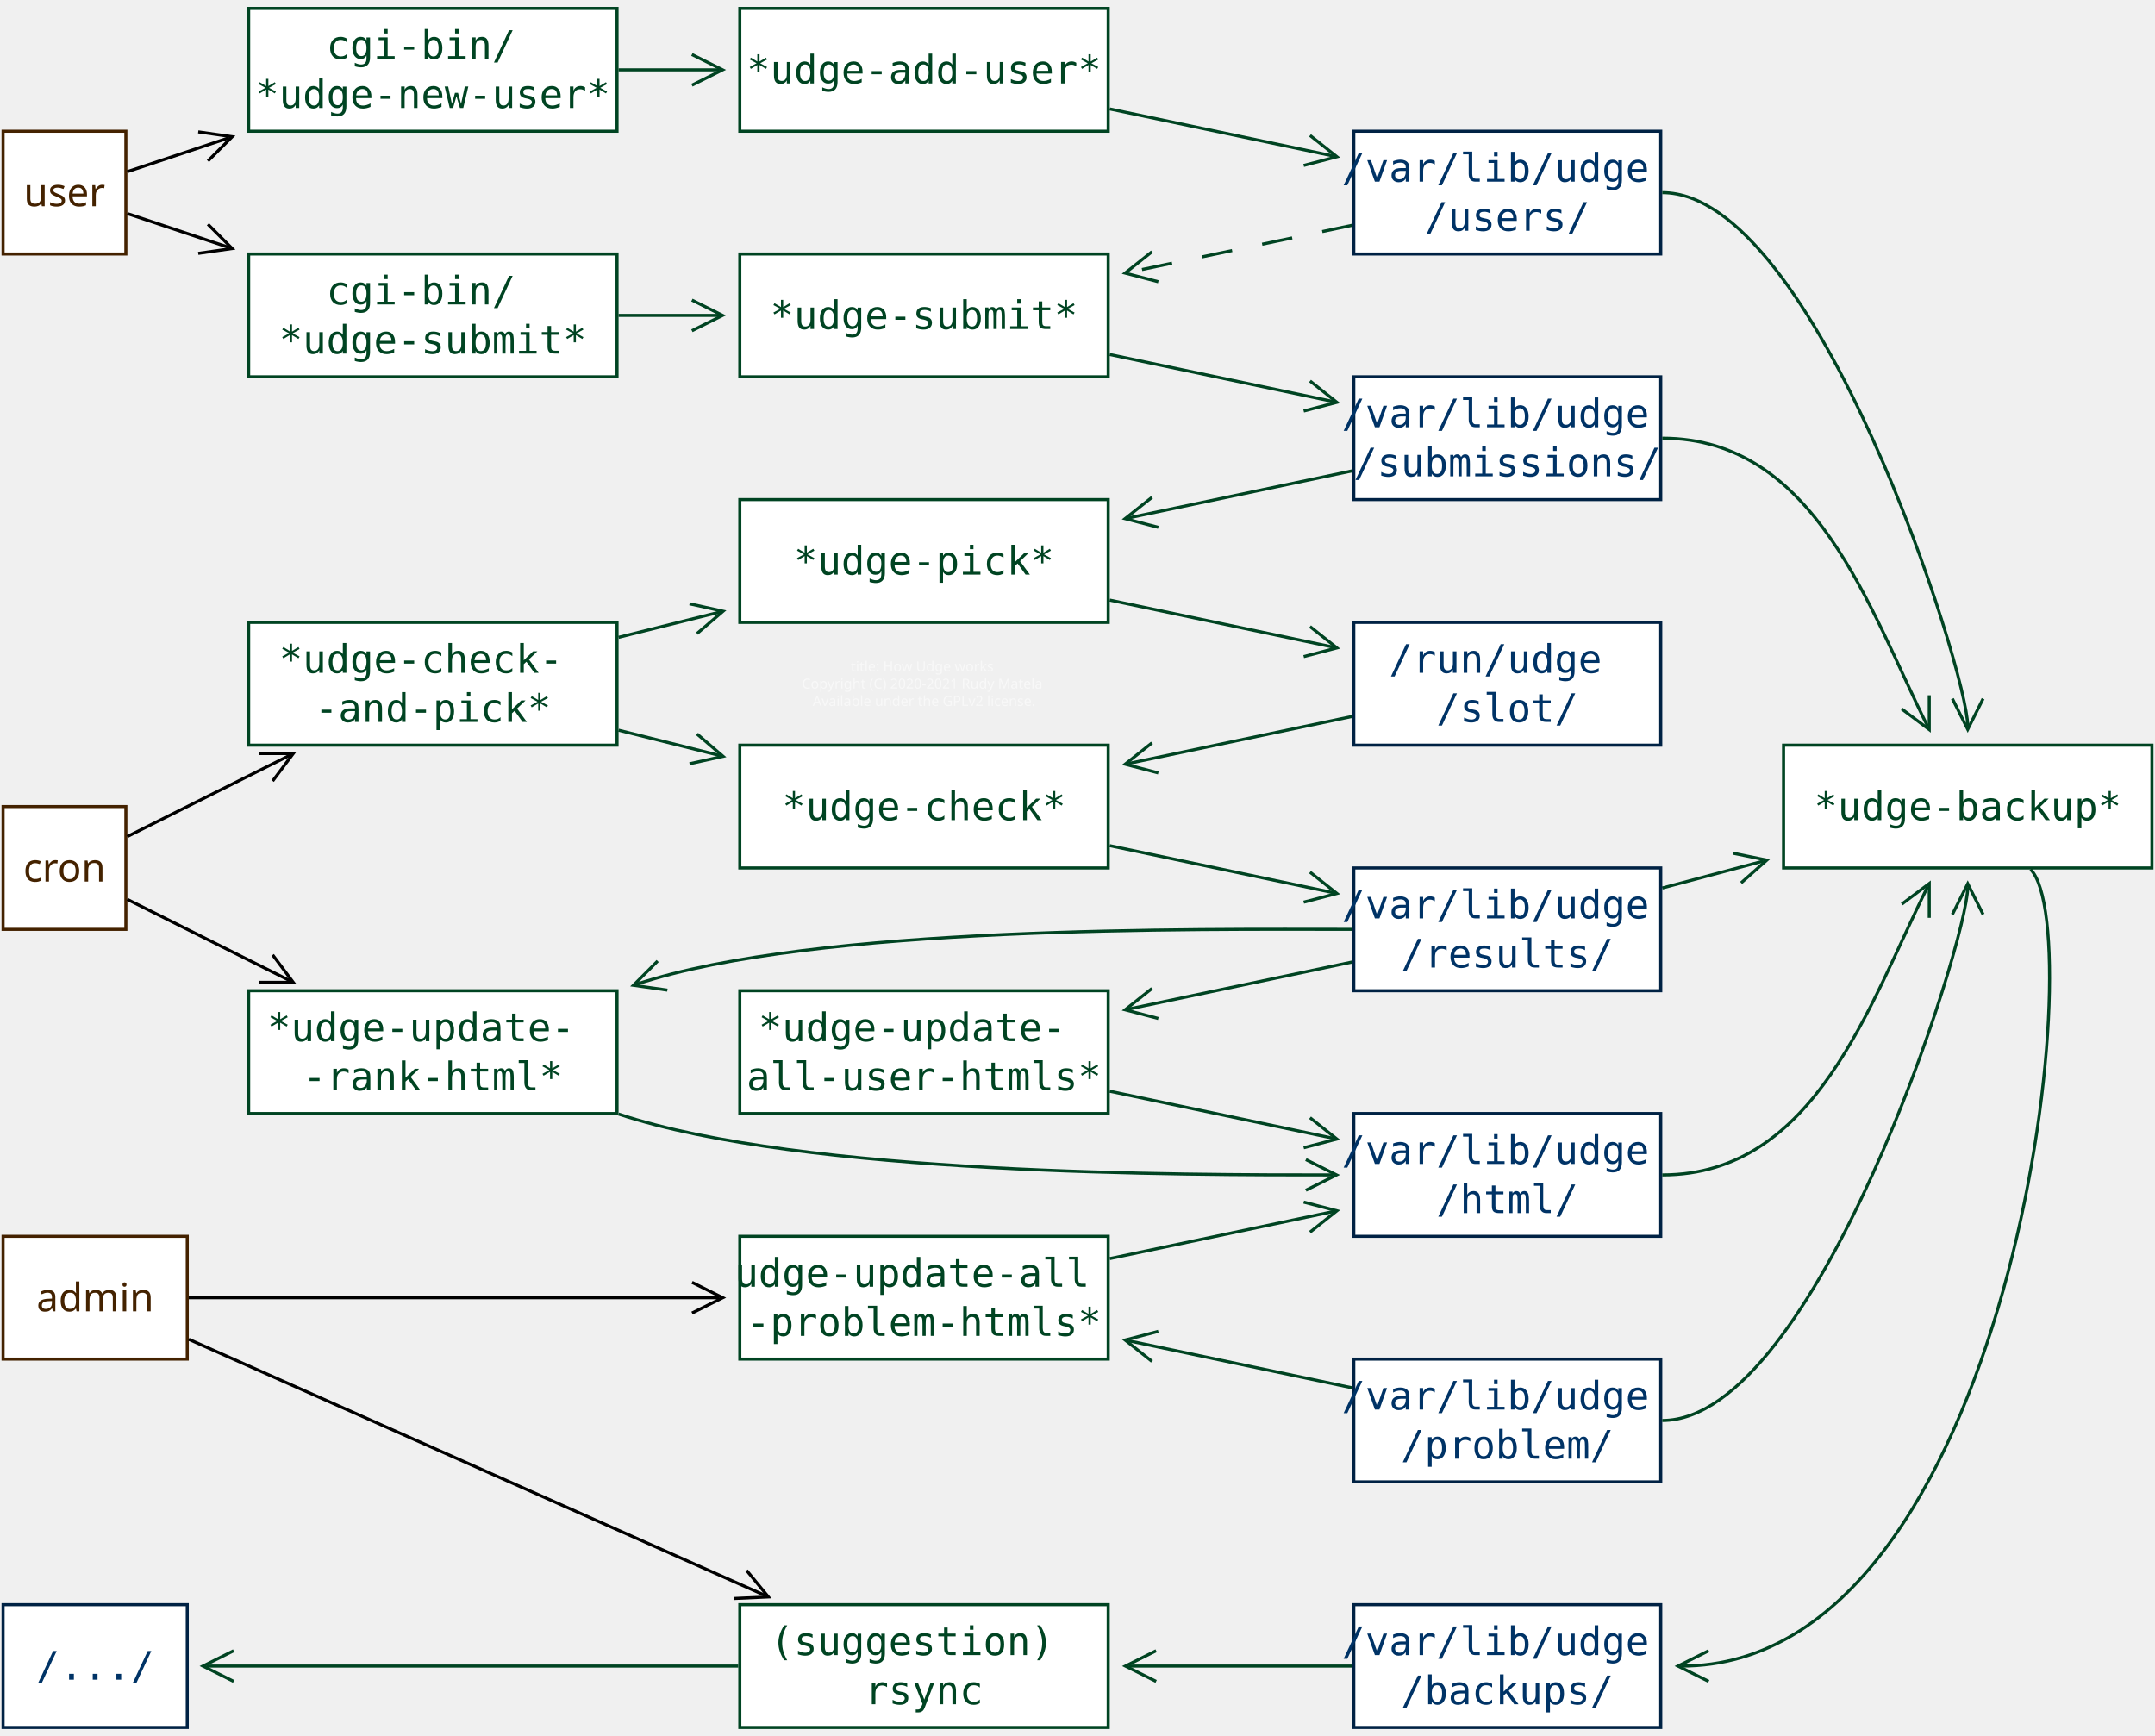
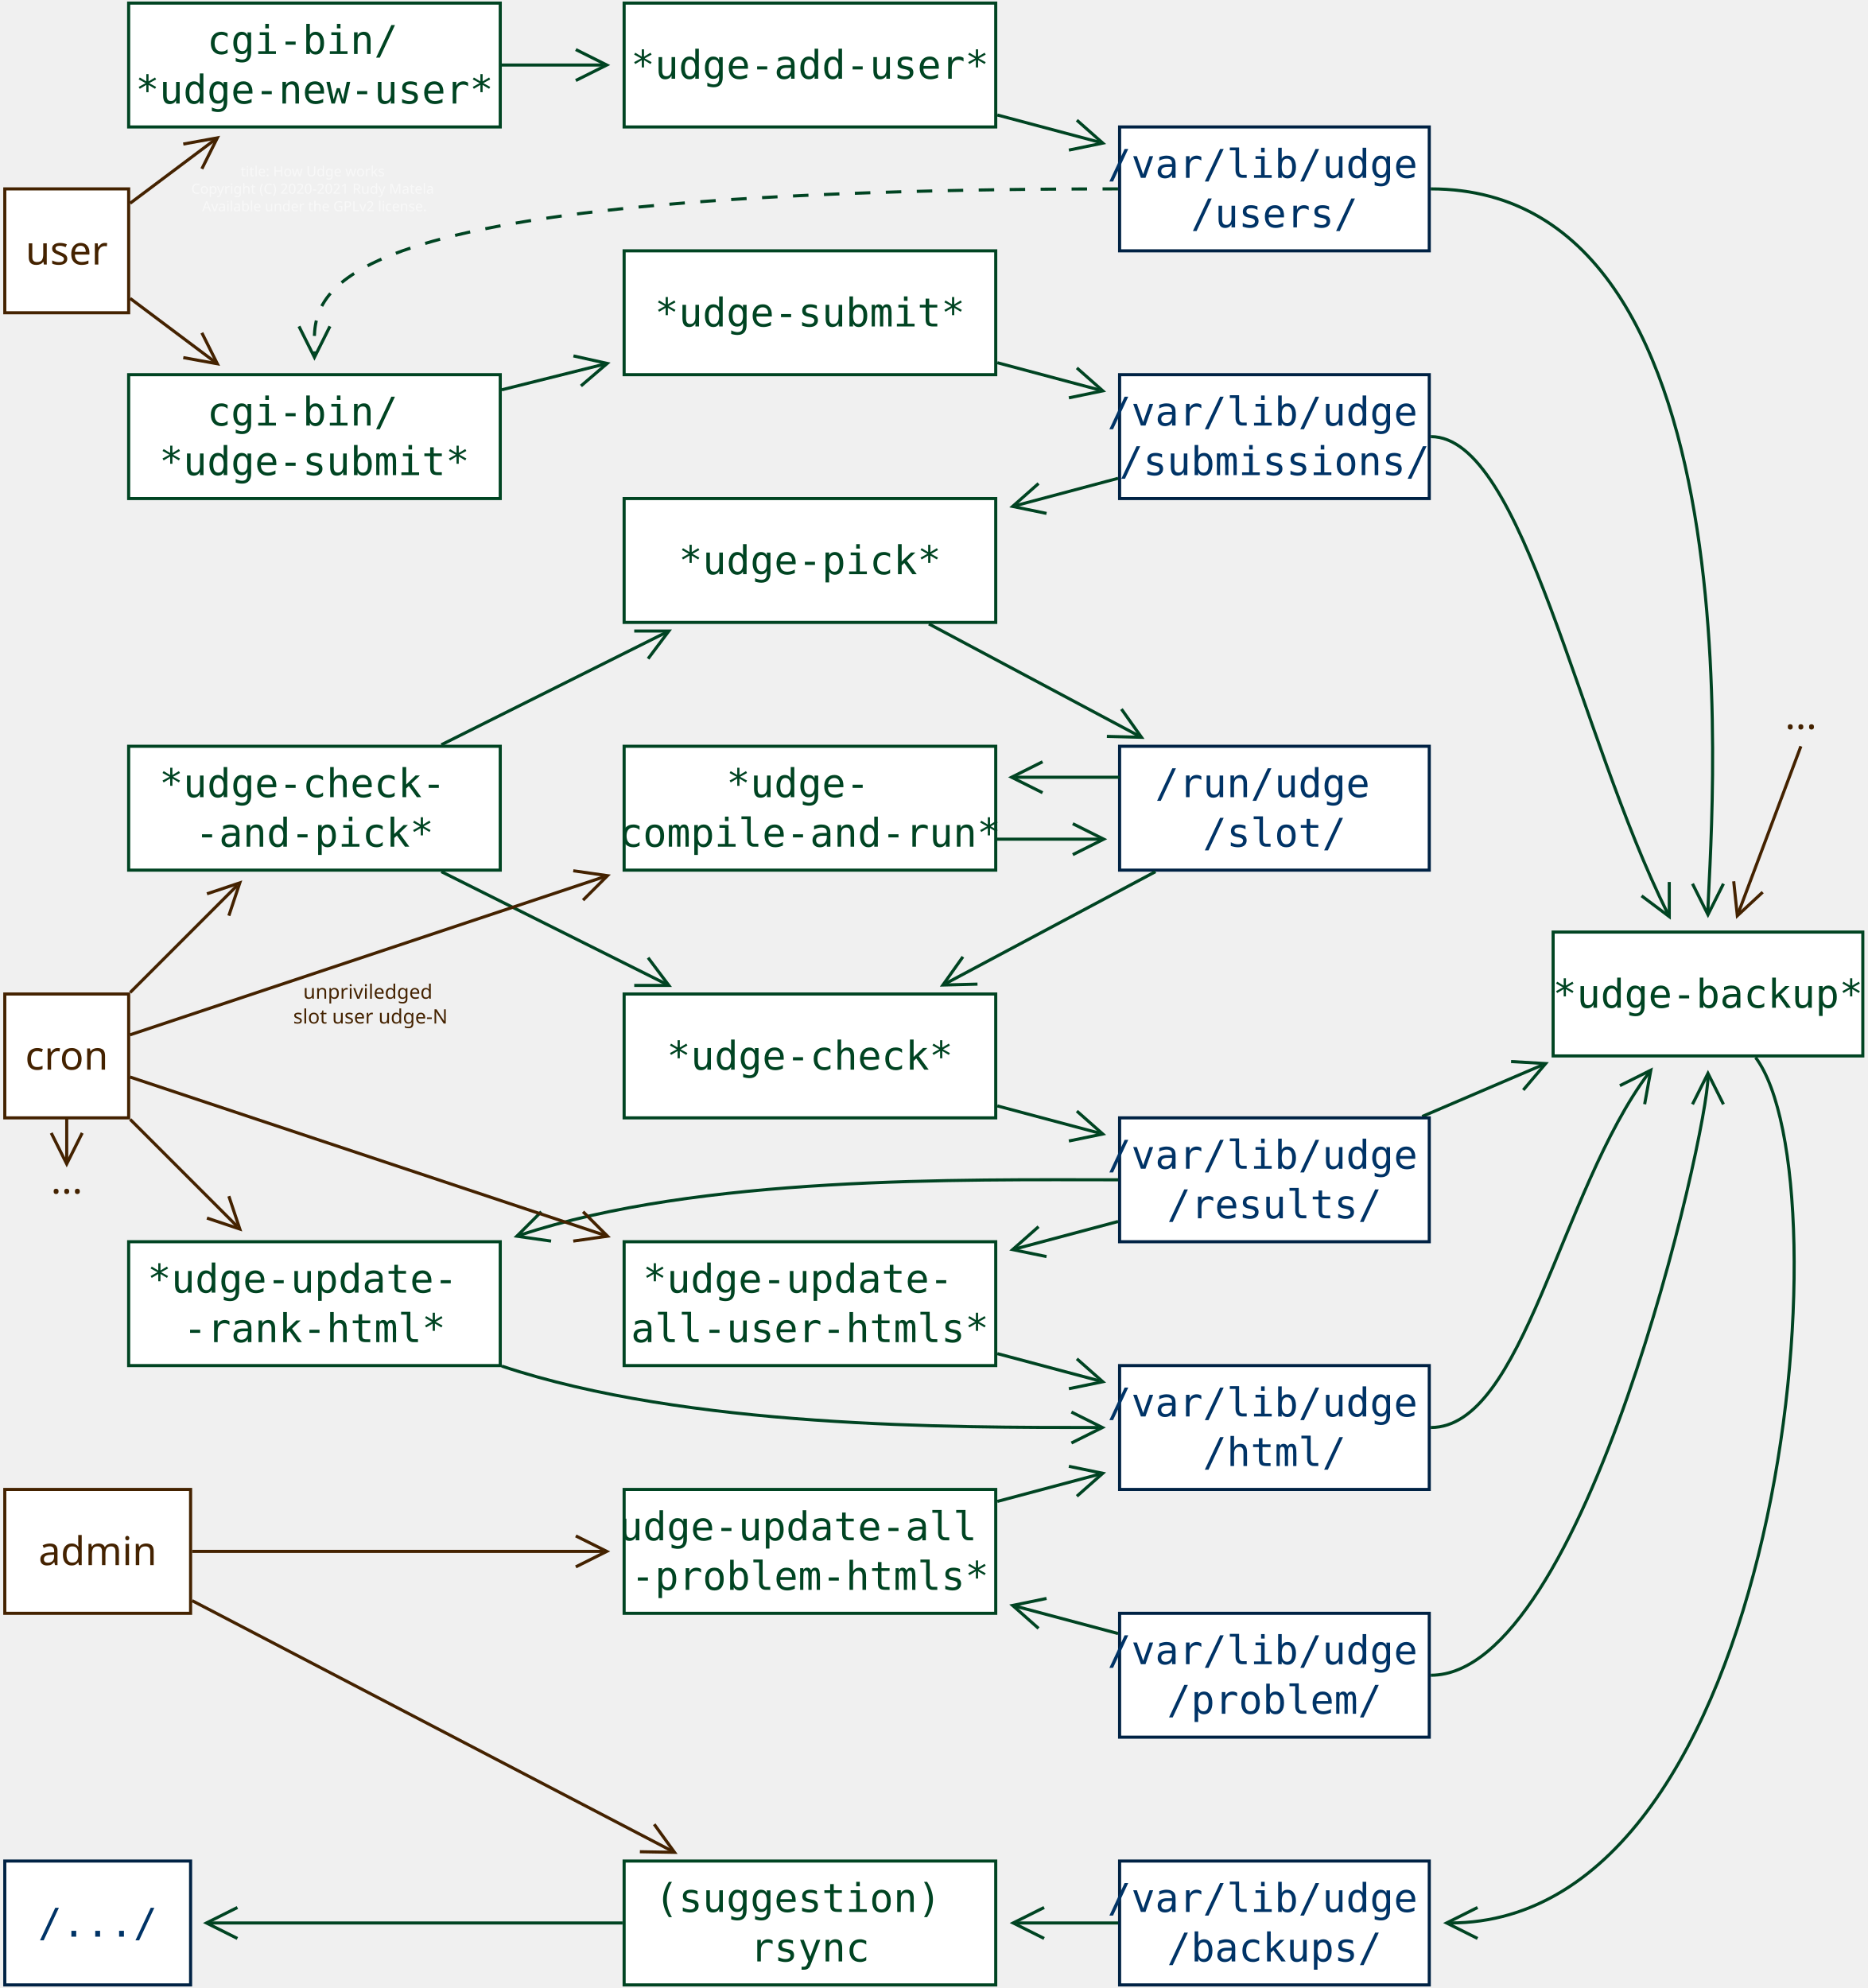
- <svg xmlns="http://www.w3.org/2000/svg" width="180mm" height="145mm" viewBox="-1 -1 702 562">
-   <g>
-     <line style="fill: none; fill-opacity:0; stroke-width: 1; stroke: #004422" x1="540.482" y1="286.538" x2="573.467" y2="277.742" />
-     <polyline style="fill: none; fill-opacity:0; stroke-width: 1; stroke: #004422" points="566.174,284.862 574.548,277.454 563.597,275.199 " />
-   </g>
-   <g>
-     <rect style="fill: #ffffff" x="440" y="40" width="100" height="40" />
-     <rect style="fill: none; fill-opacity:0; stroke-width: 1; stroke: #002244" x="440" y="40" width="100" height="40" />
-   </g>
-   <g>
-     <rect style="fill: #ffffff" x="240" y="0" width="120" height="40" />
-     <rect style="fill: none; fill-opacity:0; stroke-width: 1; stroke: #004422" x="240" y="0" width="120" height="40" />
-   </g>
-   <text font-size="12.8" style="fill: #004422;text-anchor:middle;font-family:monospace;font-style:normal;font-weight:normal" x="300" y="24.431">
-     <tspan x="300" y="24.431">*udge-add-user*</tspan>
-   </text>
-   <text font-size="12.8" style="fill: #003366;text-anchor:middle;font-family:monospace;font-style:normal;font-weight:normal" x="490" y="56.431">
-     <tspan x="490" y="56.431">/var/lib/udge</tspan>
-     <tspan x="490" y="72.431">/users/</tspan>
-   </text>
-   <g>
-     <rect style="fill: #ffffff" x="80" y="0" width="120" height="40" />
-     <rect style="fill: none; fill-opacity:0; stroke-width: 1; stroke: #004422" x="80" y="0" width="120" height="40" />
-   </g>
-   <text font-size="12.8" style="fill: #004422;text-anchor:middle;font-family:monospace;font-style:normal;font-weight:normal" x="140" y="16.431">
-     <tspan x="140" y="16.431">cgi-bin/</tspan>
-     <tspan x="140" y="32.431">*udge-new-user*</tspan>
-   </text>
-   <g>
-     <line style="fill: none; fill-opacity:0; stroke-width: 1; stroke: #004422" x1="200.488" y1="20" x2="233.276" y2="20" />
-     <polyline style="fill: none; fill-opacity:0; stroke-width: 1; stroke: #004422" points="224.394,25 234.394,20 224.394,15 " />
-   </g>
-   <g>
-     <line style="fill: none; fill-opacity:0; stroke-width: 1; stroke: #004422" x1="360.5" y1="32.737" x2="433.406" y2="48.085" />
-     <polyline style="fill: none; fill-opacity:0; stroke-width: 1; stroke: #004422" points="423.684,51.148 434.5,48.316 425.744,41.363 " />
-   </g>
-   <g>
-     <rect style="fill: #ffffff" x="440" y="120" width="100" height="40" />
-     <rect style="fill: none; fill-opacity:0; stroke-width: 1; stroke: #002244" x="440" y="120" width="100" height="40" />
-   </g>
-   <text font-size="12.8" style="fill: #003366;text-anchor:middle;font-family:monospace;font-style:normal;font-weight:normal" x="490" y="136.431">
-     <tspan x="490" y="136.431">/var/lib/udge</tspan>
-     <tspan x="490" y="152.431">/submissions/</tspan>
-   </text>
-   <g>
-     <rect style="fill: #ffffff" x="240" y="80" width="120" height="40" />
-     <rect style="fill: none; fill-opacity:0; stroke-width: 1; stroke: #004422" x="240" y="80" width="120" height="40" />
-   </g>
-   <text font-size="12.8" style="fill: #004422;text-anchor:middle;font-family:monospace;font-style:normal;font-weight:normal" x="300" y="104.431">
-     <tspan x="300" y="104.431">*udge-submit*</tspan>
-   </text>
-   <g>
-     <line style="fill: none; fill-opacity:0; stroke-width: 1; stroke-dasharray: 10; stroke: #004422" x1="439.508" y1="70.63" x2="366.602" y2="85.978" />
-     <polyline style="fill: none; fill-opacity:0; stroke-width: 1; stroke: #004422" points="374.264,79.256 365.508,86.209 376.324,89.041 " />
-   </g>
-   <g>
-     <line style="fill: none; fill-opacity:0; stroke-width: 1; stroke: #004422" x1="360.5" y1="112.737" x2="433.406" y2="128.085" />
-     <polyline style="fill: none; fill-opacity:0; stroke-width: 1; stroke: #004422" points="423.684,131.148 434.5,128.316 425.744,121.363 " />
-   </g>
-   <g>
-     <rect style="fill: #ffffff" x="440" y="200" width="100" height="40" />
-     <rect style="fill: none; fill-opacity:0; stroke-width: 1; stroke: #002244" x="440" y="200" width="100" height="40" />
-   </g>
-   <text font-size="12.8" style="fill: #003366;text-anchor:middle;font-family:monospace;font-style:normal;font-weight:normal" x="490" y="216.431">
-     <tspan x="490" y="216.431">/run/udge</tspan>
-     <tspan x="490" y="232.431">/slot/</tspan>
-   </text>
-   <g>
-     <rect style="fill: #ffffff" x="440" y="280" width="100" height="40" />
-     <rect style="fill: none; fill-opacity:0; stroke-width: 1; stroke: #002244" x="440" y="280" width="100" height="40" />
-   </g>
-   <text font-size="12.8" style="fill: #003366;text-anchor:middle;font-family:monospace;font-style:normal;font-weight:normal" x="490" y="296.431">
-     <tspan x="490" y="296.431">/var/lib/udge</tspan>
-     <tspan x="490" y="312.431">/results/</tspan>
-   </text>
-   <g>
-     <rect style="fill: #ffffff" x="440" y="360" width="100" height="40" />
-     <rect style="fill: none; fill-opacity:0; stroke-width: 1; stroke: #002244" x="440" y="360" width="100" height="40" />
-   </g>
-   <text font-size="12.8" style="fill: #003366;text-anchor:middle;font-family:monospace;font-style:normal;font-weight:normal" x="490" y="376.431">
-     <tspan x="490" y="376.431">/var/lib/udge</tspan>
-     <tspan x="490" y="392.431">/html/</tspan>
-   </text>
-   <g>
-     <rect style="fill: #ffffff" x="80" y="80" width="120" height="40" />
-     <rect style="fill: none; fill-opacity:0; stroke-width: 1; stroke: #004422" x="80" y="80" width="120" height="40" />
-   </g>
-   <text font-size="12.8" style="fill: #004422;text-anchor:middle;font-family:monospace;font-style:normal;font-weight:normal" x="140" y="96.431">
-     <tspan x="140" y="96.431">cgi-bin/</tspan>
-     <tspan x="140" y="112.431">*udge-submit*</tspan>
-   </text>
-   <g>
-     <line style="fill: none; fill-opacity:0; stroke-width: 1; stroke: #004422" x1="200.488" y1="100" x2="233.276" y2="100" />
-     <polyline style="fill: none; fill-opacity:0; stroke-width: 1; stroke: #004422" points="224.394,105 234.394,100 224.394,95 " />
-   </g>
-   <g>
-     <rect style="fill: #ffffff" x="0" y="40" width="40" height="40" />
-     <rect style="fill: none; fill-opacity:0; stroke-width: 1; stroke: #442200" x="0" y="40" width="40" height="40" />
-   </g>
-   <text font-size="12.8" style="fill: #442200;text-anchor:middle;font-family:sans-serif;font-style:normal;font-weight:normal" x="20" y="64.431">
-     <tspan x="20" y="64.431">user</tspan>
-   </text>
-   <g>
-     <line style="fill: none; fill-opacity:0; stroke-width: 1; stroke: #000000" x1="40.449" y1="53.184" x2="73.579" y2="42.141" />
-     <polyline style="fill: none; fill-opacity:0; stroke-width: 1; stroke: #000000" points="66.734,49.693 74.639,41.787 63.571,40.206 " />
-   </g>
-   <g>
-     <line style="fill: none; fill-opacity:0; stroke-width: 1; stroke: #000000" x1="40.449" y1="66.816" x2="73.579" y2="77.859" />
-     <polyline style="fill: none; fill-opacity:0; stroke-width: 1; stroke: #000000" points="63.571,79.794 74.639,78.213 66.734,70.307 " />
-   </g>
-   <g>
-     <rect style="fill: #ffffff" x="0" y="260" width="40" height="40" />
-     <rect style="fill: none; fill-opacity:0; stroke-width: 1; stroke: #442200" x="0" y="260" width="40" height="40" />
-   </g>
-   <text font-size="12.8" style="fill: #442200;text-anchor:middle;font-family:sans-serif;font-style:normal;font-weight:normal" x="20" y="284.431">
-     <tspan x="20" y="284.431">cron</tspan>
-   </text>
-   <g>
-     <rect style="fill: #ffffff" x="240" y="160" width="120" height="40" />
-     <rect style="fill: none; fill-opacity:0; stroke-width: 1; stroke: #004422" x="240" y="160" width="120" height="40" />
-   </g>
-   <text font-size="12.8" style="fill: #004422;text-anchor:middle;font-family:monospace;font-style:normal;font-weight:normal" x="300" y="184.431">
-     <tspan x="300" y="184.431">*udge-pick*</tspan>
-   </text>
-   <g>
-     <line style="fill: none; fill-opacity:0; stroke-width: 1; stroke: #004422" x1="439.508" y1="150.63" x2="366.602" y2="165.978" />
-     <polyline style="fill: none; fill-opacity:0; stroke-width: 1; stroke: #004422" points="374.264,159.256 365.508,166.209 376.324,169.041 " />
-   </g>
-   <g>
-     <line style="fill: none; fill-opacity:0; stroke-width: 1; stroke: #004422" x1="360.5" y1="192.737" x2="433.406" y2="208.085" />
-     <polyline style="fill: none; fill-opacity:0; stroke-width: 1; stroke: #004422" points="423.684,211.148 434.5,208.316 425.744,201.363 " />
-   </g>
-   <g>
-     <rect style="fill: #ffffff" x="240" y="240" width="120" height="40" />
-     <rect style="fill: none; fill-opacity:0; stroke-width: 1; stroke: #004422" x="240" y="240" width="120" height="40" />
-   </g>
-   <text font-size="12.8" style="fill: #004422;text-anchor:middle;font-family:monospace;font-style:normal;font-weight:normal" x="300" y="264.431">
-     <tspan x="300" y="264.431">*udge-check*</tspan>
-   </text>
-   <g>
-     <line style="fill: none; fill-opacity:0; stroke-width: 1; stroke: #004422" x1="439.508" y1="230.63" x2="366.602" y2="245.978" />
-     <polyline style="fill: none; fill-opacity:0; stroke-width: 1; stroke: #004422" points="374.264,239.256 365.508,246.209 376.324,249.041 " />
-   </g>
-   <g>
-     <line style="fill: none; fill-opacity:0; stroke-width: 1; stroke: #004422" x1="360.5" y1="272.737" x2="433.406" y2="288.085" />
-     <polyline style="fill: none; fill-opacity:0; stroke-width: 1; stroke: #004422" points="423.684,291.148 434.5,288.316 425.744,281.363 " />
-   </g>
-   <g>
-     <rect style="fill: #ffffff" x="440" y="440" width="100" height="40" />
-     <rect style="fill: none; fill-opacity:0; stroke-width: 1; stroke: #002244" x="440" y="440" width="100" height="40" />
-   </g>
-   <text font-size="12.8" style="fill: #003366;text-anchor:middle;font-family:monospace;font-style:normal;font-weight:normal" x="490" y="456.431">
-     <tspan x="490" y="456.431">/var/lib/udge</tspan>
-     <tspan x="490" y="472.431">/problem/</tspan>
-   </text>
-   <g>
-     <rect style="fill: #ffffff" x="580" y="240" width="120" height="40" />
-     <rect style="fill: none; fill-opacity:0; stroke-width: 1; stroke: #004422" x="580" y="240" width="120" height="40" />
-   </g>
-   <text font-size="12.8" style="fill: #004422;text-anchor:middle;font-family:monospace;font-style:normal;font-weight:normal" x="640" y="264.431">
-     <tspan x="640" y="264.431">*udge-backup*</tspan>
-   </text>
-   <g>
-     <rect style="fill: #ffffff" x="440" y="520" width="100" height="40" />
-     <rect style="fill: none; fill-opacity:0; stroke-width: 1; stroke: #002244" x="440" y="520" width="100" height="40" />
-   </g>
-   <text font-size="12.8" style="fill: #003366;text-anchor:middle;font-family:monospace;font-style:normal;font-weight:normal" x="490" y="536.431">
-     <tspan x="490" y="536.431">/var/lib/udge</tspan>
-     <tspan x="490" y="552.431">/backups/</tspan>
-   </text>
-   <g>
-     <rect style="fill: #ffffff" x="240" y="320" width="120" height="40" />
-     <rect style="fill: none; fill-opacity:0; stroke-width: 1; stroke: #004422" x="240" y="320" width="120" height="40" />
-   </g>
-   <text font-size="12.8" style="fill: #004422;text-anchor:middle;font-family:monospace;font-style:normal;font-weight:normal" x="300" y="336.431">
-     <tspan x="300" y="336.431">*udge-update-</tspan>
-     <tspan x="300" y="352.431">all-user-htmls*</tspan>
-   </text>
-   <g>
-     <line style="fill: none; fill-opacity:0; stroke-width: 1; stroke: #004422" x1="439.501" y1="310.632" x2="366.602" y2="325.979" />
-     <polyline style="fill: none; fill-opacity:0; stroke-width: 1; stroke: #004422" points="374.264,319.257 365.508,326.21 376.324,329.042 " />
-   </g>
-   <g>
-     <line style="fill: none; fill-opacity:0; stroke-width: 1; stroke: #004422" x1="360.5" y1="352.737" x2="433.406" y2="368.085" />
-     <polyline style="fill: none; fill-opacity:0; stroke-width: 1; stroke: #004422" points="423.684,371.148 434.5,368.316 425.744,361.363 " />
-   </g>
-   <g>
-     <rect style="fill: #ffffff" x="240" y="400" width="120" height="40" />
-     <rect style="fill: none; fill-opacity:0; stroke-width: 1; stroke: #004422" x="240" y="400" width="120" height="40" />
-   </g>
-   <text font-size="12.8" style="fill: #004422;text-anchor:middle;font-family:monospace;font-style:normal;font-weight:normal" x="300" y="416.431">
-     <tspan x="300" y="416.431">udge-update-all</tspan>
-     <tspan x="300" y="432.431">-problem-htmls*</tspan>
-   </text>
-   <g>
-     <line style="fill: none; fill-opacity:0; stroke-width: 1; stroke: #004422" x1="439.508" y1="449.37" x2="366.602" y2="434.022" />
-     <polyline style="fill: none; fill-opacity:0; stroke-width: 1; stroke: #004422" points="376.324,430.959 365.508,433.791 374.264,440.744 " />
-   </g>
-   <g>
-     <line style="fill: none; fill-opacity:0; stroke-width: 1; stroke: #004422" x1="360.5" y1="407.263" x2="433.406" y2="391.915" />
-     <polyline style="fill: none; fill-opacity:0; stroke-width: 1; stroke: #004422" points="425.744,398.637 434.5,391.684 423.684,388.852 " />
-   </g>
-   <g>
-     <rect style="fill: #ffffff" x="0" y="400" width="60" height="40" />
-     <rect style="fill: none; fill-opacity:0; stroke-width: 1; stroke: #442200" x="0" y="400" width="60" height="40" />
-   </g>
-   <text font-size="12.8" style="fill: #442200;text-anchor:middle;font-family:sans-serif;font-style:normal;font-weight:normal" x="30" y="424.431">
-     <tspan x="30" y="424.431">admin</tspan>
-   </text>
-   <g>
-     <line style="fill: none; fill-opacity:0; stroke-width: 1; stroke: #000000" x1="60.495" y1="420" x2="233.317" y2="420" />
-     <polyline style="fill: none; fill-opacity:0; stroke-width: 1; stroke: #000000" points="224.435,425 234.435,420 224.435,415 " />
-   </g>
-   <g>
-     <rect style="fill: #ffffff" x="80" y="200" width="120" height="40" />
-     <rect style="fill: none; fill-opacity:0; stroke-width: 1; stroke: #004422" x="80" y="200" width="120" height="40" />
-   </g>
-   <text font-size="12.8" style="fill: #004422;text-anchor:middle;font-family:monospace;font-style:normal;font-weight:normal" x="140" y="216.431">
-     <tspan x="140" y="216.431">*udge-check-</tspan>
-     <tspan x="140" y="232.431">-and-pick*</tspan>
-   </text>
-   <g>
-     <line style="fill: none; fill-opacity:0; stroke-width: 1; stroke: #004422" x1="200.488" y1="204.878" x2="233.462" y2="196.635" />
-     <polyline style="fill: none; fill-opacity:0; stroke-width: 1; stroke: #004422" points="226.058,203.639 234.546,196.363 223.632,193.938 " />
-   </g>
-   <g>
-     <line style="fill: none; fill-opacity:0; stroke-width: 1; stroke: #004422" x1="200.488" y1="235.122" x2="233.462" y2="243.365" />
-     <polyline style="fill: none; fill-opacity:0; stroke-width: 1; stroke: #004422" points="223.632,246.062 234.546,243.637 226.058,236.361 " />
-   </g>
-   <g>
-     <line style="fill: none; fill-opacity:0; stroke-width: 1; stroke: #000000" x1="40.449" y1="269.775" x2="93.524" y2="243.238" />
-     <polyline style="fill: none; fill-opacity:0; stroke-width: 1; stroke: #000000" points="87.816,251.682 94.524,242.738 83.344,242.738 " />
-   </g>
-   <g>
-     <rect style="fill: #ffffff" x="80" y="320" width="120" height="40" />
-     <rect style="fill: none; fill-opacity:0; stroke-width: 1; stroke: #004422" x="80" y="320" width="120" height="40" />
-   </g>
-   <text font-size="12.8" style="fill: #004422;text-anchor:middle;font-family:monospace;font-style:normal;font-weight:normal" x="140" y="336.431">
-     <tspan x="140" y="336.431">*udge-update-</tspan>
-     <tspan x="140" y="352.431">-rank-html*</tspan>
-   </text>
-   <g>
-     <path style="fill: none; fill-opacity:0; stroke-width: 1; stroke: #004422" d="M 439.504 300 C 389.504,300 264.275,298.575 206.396,317.868" />
-     <polyline style="fill: none; fill-opacity:0; stroke-width: 1; stroke: #004422" points="213.241,310.316 205.335,318.222 216.403,319.803 " />
-   </g>
-   <g>
-     <path style="fill: none; fill-opacity:0; stroke-width: 1; stroke: #004422" d="M 200.48 360.16 C 260.48,380.16 385.504,380 433.268,380" />
-     <polyline style="fill: none; fill-opacity:0; stroke-width: 1; stroke: #004422" points="424.386,385 434.386,380 424.386,375 " />
-   </g>
-   <g>
-     <path style="fill: none; fill-opacity:0; stroke-width: 1; stroke: #004422" d="M 540.491 460 C 590.491,460 640,304.02 640,286.256" />
-     <polyline style="fill: none; fill-opacity:0; stroke-width: 1; stroke: #004422" points="645,295.138 640,285.138 635,295.138 " />
-   </g>
-   <g>
-     <path style="fill: none; fill-opacity:0; stroke-width: 1; stroke: #004422" d="M 540.486 380 C 590.486,380 607.966,324.069 626.966,286.069" />
-     <polyline style="fill: none; fill-opacity:0; stroke-width: 1; stroke: #004422" points="627.466,296.249 627.466,285.069 618.521,291.777 " />
-   </g>
-   <g>
-     <path style="fill: none; fill-opacity:0; stroke-width: 1; stroke: #004422" d="M 540.486 140 C 590.486,140 607.966,195.931 626.966,233.931" />
-     <polyline style="fill: none; fill-opacity:0; stroke-width: 1; stroke: #004422" points="618.521,228.223 627.466,234.931 627.466,223.751 " />
-   </g>
-   <g>
-     <path style="fill: none; fill-opacity:0; stroke-width: 1; stroke: #004422" d="M 540.491 60 C 590.491,60 640,215.98 640,233.744" />
-     <polyline style="fill: none; fill-opacity:0; stroke-width: 1; stroke: #004422" points="635,224.862 640,234.862 645,224.862 " />
-   </g>
-   <text font-size="4.516" style="fill: #f8f8f8;text-anchor:middle;font-family:sans-serif;font-style:normal;font-weight:normal" x="300" y="215.919">
-     <tspan x="300" y="215.919">title: How Udge works</tspan>
-     <tspan x="300" y="221.563">Copyright (C) 2020-2021 Rudy Matela</tspan>
-     <tspan x="300" y="227.208">Available under the GPLv2 license.</tspan>
-   </text>
-   <g>
-     <path style="fill: none; fill-opacity:0; stroke-width: 1; stroke: #004422" d="M 660.454 280.454 C 680.454,300.454 654.495,540 546.731,540" />
-     <polyline style="fill: none; fill-opacity:0; stroke-width: 1; stroke: #004422" points="555.613,535 545.613,540 555.613,545 " />
-   </g>
-   <g>
-     <rect style="fill: #ffffff" x="240" y="520" width="120" height="40" />
-     <rect style="fill: none; fill-opacity:0; stroke-width: 1; stroke: #004422" x="240" y="520" width="120" height="40" />
-   </g>
-   <text font-size="12.8" style="fill: #004422;text-anchor:middle;font-family:monospace;font-style:normal;font-weight:normal" x="300" y="536.431">
-     <tspan x="300" y="536.431">(suggestion)</tspan>
-     <tspan x="300" y="552.431">rsync</tspan>
-   </text>
-   <g>
-     <line style="fill: none; fill-opacity:0; stroke-width: 1; stroke: #000000" x1="60.495" y1="433.553" x2="248.291" y2="517.018" />
-     <polyline style="fill: none; fill-opacity:0; stroke-width: 1; stroke: #000000" points="238.144,517.98 249.312,517.472 242.205,508.842 " />
-   </g>
-   <g>
-     <line style="fill: none; fill-opacity:0; stroke-width: 1; stroke: #004422" x1="439.508" y1="540" x2="366.736" y2="540" />
-     <polyline style="fill: none; fill-opacity:0; stroke-width: 1; stroke: #004422" points="375.618,535 365.618,540 375.618,545 " />
-   </g>
-   <g>
-     <line style="fill: none; fill-opacity:0; stroke-width: 1; stroke: #004422" x1="239.495" y1="540" x2="66.236" y2="540" />
-     <polyline style="fill: none; fill-opacity:0; stroke-width: 1; stroke: #004422" points="75.118,535 65.118,540 75.118,545 " />
-   </g>
-   <g>
-     <rect style="fill: #ffffff" x="0" y="520" width="60" height="40" />
-     <rect style="fill: none; fill-opacity:0; stroke-width: 1; stroke: #002244" x="0" y="520" width="60" height="40" />
-   </g>
-   <text font-size="12.8" style="fill: #003366;text-anchor:middle;font-family:monospace;font-style:normal;font-weight:normal" x="30" y="544.431">
-     <tspan x="30" y="544.431">/.../</tspan>
-   </text>
-   <g>
-     <line style="fill: none; fill-opacity:0; stroke-width: 1; stroke: #000000" x1="40.449" y1="290.225" x2="93.524" y2="316.762" />
-     <polyline style="fill: none; fill-opacity:0; stroke-width: 1; stroke: #000000" points="83.344,317.262 94.524,317.262 87.816,308.318 " />
-   </g>
+ <svg xmlns="http://www.w3.org/2000/svg" width="155mm" height="165mm" viewBox="-1 -1 602 642">
+   <g>
+     <line style="fill: none; fill-opacity:0; stroke-width: 1; stroke: #004422" x1="457.715" y1="359.551" x2="496.553" y2="342.906" />
+     <polyline style="fill: none; fill-opacity:0; stroke-width: 1; stroke: #004422" points="490.359,351 497.581,342.465 486.42,341.809 " />
+   </g>
+   <g>
+     <rect style="fill: #ffffff" x="360" y="40" width="100" height="40" />
+     <rect style="fill: none; fill-opacity:0; stroke-width: 1; stroke: #002244" x="360" y="40" width="100" height="40" />
+   </g>
+   <g>
+     <rect style="fill: #ffffff" x="200" y="0" width="120" height="40" />
+     <rect style="fill: none; fill-opacity:0; stroke-width: 1; stroke: #004422" x="200" y="0" width="120" height="40" />
+   </g>
+   <text font-size="12.8" style="fill: #004422;text-anchor:middle;font-family:monospace;font-style:normal;font-weight:normal" x="260" y="24.431">
+     <tspan x="260" y="24.431">*udge-add-user*</tspan>
+   </text>
+   <text font-size="12.8" style="fill: #003366;text-anchor:middle;font-family:monospace;font-style:normal;font-weight:normal" x="410" y="56.431">
+     <tspan x="410" y="56.431">/var/lib/udge</tspan>
+     <tspan x="410" y="72.431">/users/</tspan>
+   </text>
+   <g>
+     <rect style="fill: #ffffff" x="40" y="0" width="120" height="40" />
+     <rect style="fill: none; fill-opacity:0; stroke-width: 1; stroke: #004422" x="40" y="0" width="120" height="40" />
+   </g>
+   <text font-size="12.8" style="fill: #004422;text-anchor:middle;font-family:monospace;font-style:normal;font-weight:normal" x="100" y="16.431">
+     <tspan x="100" y="16.431">cgi-bin/</tspan>
+     <tspan x="100" y="32.431">*udge-new-user*</tspan>
+   </text>
+   <g>
+     <line style="fill: none; fill-opacity:0; stroke-width: 1; stroke: #004422" x1="160.488" y1="20" x2="193.276" y2="20" />
+     <polyline style="fill: none; fill-opacity:0; stroke-width: 1; stroke: #004422" points="184.394,25 194.394,20 184.394,15 " />
+   </g>
+   <g>
+     <line style="fill: none; fill-opacity:0; stroke-width: 1; stroke: #004422" x1="320.507" y1="36.135" x2="353.492" y2="44.931" />
+     <polyline style="fill: none; fill-opacity:0; stroke-width: 1; stroke: #004422" points="343.622,47.474 354.573,45.219 346.199,37.812 " />
+   </g>
+   <g>
+     <rect style="fill: #ffffff" x="360" y="120" width="100" height="40" />
+     <rect style="fill: none; fill-opacity:0; stroke-width: 1; stroke: #002244" x="360" y="120" width="100" height="40" />
+   </g>
+   <text font-size="12.8" style="fill: #003366;text-anchor:middle;font-family:monospace;font-style:normal;font-weight:normal" x="410" y="136.431">
+     <tspan x="410" y="136.431">/var/lib/udge</tspan>
+     <tspan x="410" y="152.431">/submissions/</tspan>
+   </text>
+   <g>
+     <rect style="fill: #ffffff" x="200" y="80" width="120" height="40" />
+     <rect style="fill: none; fill-opacity:0; stroke-width: 1; stroke: #004422" x="200" y="80" width="120" height="40" />
+   </g>
+   <text font-size="12.8" style="fill: #004422;text-anchor:middle;font-family:monospace;font-style:normal;font-weight:normal" x="260" y="104.431">
+     <tspan x="260" y="104.431">*udge-submit*</tspan>
+   </text>
+   <g>
+     <line style="fill: none; fill-opacity:0; stroke-width: 1; stroke: #004422" x1="320.507" y1="116.135" x2="353.492" y2="124.931" />
+     <polyline style="fill: none; fill-opacity:0; stroke-width: 1; stroke: #004422" points="343.622,127.474 354.573,125.219 346.199,117.812 " />
+   </g>
+   <g>
+     <rect style="fill: #ffffff" x="360" y="240" width="100" height="40" />
+     <rect style="fill: none; fill-opacity:0; stroke-width: 1; stroke: #002244" x="360" y="240" width="100" height="40" />
+   </g>
+   <text font-size="12.8" style="fill: #003366;text-anchor:middle;font-family:monospace;font-style:normal;font-weight:normal" x="410" y="256.431">
+     <tspan x="410" y="256.431">/run/udge</tspan>
+     <tspan x="410" y="272.431">/slot/</tspan>
+   </text>
+   <g>
+     <rect style="fill: #ffffff" x="360" y="360" width="100" height="40" />
+     <rect style="fill: none; fill-opacity:0; stroke-width: 1; stroke: #002244" x="360" y="360" width="100" height="40" />
+   </g>
+   <text font-size="12.8" style="fill: #003366;text-anchor:middle;font-family:monospace;font-style:normal;font-weight:normal" x="410" y="376.431">
+     <tspan x="410" y="376.431">/var/lib/udge</tspan>
+     <tspan x="410" y="392.431">/results/</tspan>
+   </text>
+   <g>
+     <rect style="fill: #ffffff" x="360" y="440" width="100" height="40" />
+     <rect style="fill: none; fill-opacity:0; stroke-width: 1; stroke: #002244" x="360" y="440" width="100" height="40" />
+   </g>
+   <text font-size="12.8" style="fill: #003366;text-anchor:middle;font-family:monospace;font-style:normal;font-weight:normal" x="410" y="456.431">
+     <tspan x="410" y="456.431">/var/lib/udge</tspan>
+     <tspan x="410" y="472.431">/html/</tspan>
+   </text>
+   <g>
+     <rect style="fill: #ffffff" x="40" y="120" width="120" height="40" />
+     <rect style="fill: none; fill-opacity:0; stroke-width: 1; stroke: #004422" x="40" y="120" width="120" height="40" />
+   </g>
+   <text font-size="12.8" style="fill: #004422;text-anchor:middle;font-family:monospace;font-style:normal;font-weight:normal" x="100" y="136.431">
+     <tspan x="100" y="136.431">cgi-bin/</tspan>
+     <tspan x="100" y="152.431">*udge-submit*</tspan>
+   </text>
+   <g>
+     <line style="fill: none; fill-opacity:0; stroke-width: 1; stroke: #004422" x1="160.488" y1="124.878" x2="193.462" y2="116.635" />
+     <polyline style="fill: none; fill-opacity:0; stroke-width: 1; stroke: #004422" points="186.058,123.639 194.546,116.363 183.632,113.938 " />
+   </g>
+   <g>
+     <rect style="fill: #ffffff" x="0" y="60" width="40" height="40" />
+     <rect style="fill: none; fill-opacity:0; stroke-width: 1; stroke: #442200" x="0" y="60" width="40" height="40" />
+   </g>
+   <text font-size="12.8" style="fill: #442200;text-anchor:middle;font-family:sans-serif;font-style:normal;font-weight:normal" x="20" y="84.431">
+     <tspan x="20" y="84.431">user</tspan>
+   </text>
+   <g>
+     <line style="fill: none; fill-opacity:0; stroke-width: 1; stroke: #442200" x1="40.488" y1="64.634" x2="67.746" y2="44.191" />
+     <polyline style="fill: none; fill-opacity:0; stroke-width: 1; stroke: #442200" points="63.64,53.52 68.64,43.52 57.64,45.52 " />
+   </g>
+   <g>
+     <line style="fill: none; fill-opacity:0; stroke-width: 1; stroke: #442200" x1="40.488" y1="95.366" x2="67.746" y2="115.809" />
+     <polyline style="fill: none; fill-opacity:0; stroke-width: 1; stroke: #442200" points="57.64,114.48 68.64,116.48 63.64,106.48 " />
+   </g>
+   <g>
+     <rect style="fill: #ffffff" x="0" y="320" width="40" height="40" />
+     <rect style="fill: none; fill-opacity:0; stroke-width: 1; stroke: #442200" x="0" y="320" width="40" height="40" />
+   </g>
+   <text font-size="12.8" style="fill: #442200;text-anchor:middle;font-family:sans-serif;font-style:normal;font-weight:normal" x="20" y="344.431">
+     <tspan x="20" y="344.431">cron</tspan>
+   </text>
+   <g>
+     <rect style="fill: #ffffff" x="200" y="160" width="120" height="40" />
+     <rect style="fill: none; fill-opacity:0; stroke-width: 1; stroke: #004422" x="200" y="160" width="120" height="40" />
+   </g>
+   <text font-size="12.8" style="fill: #004422;text-anchor:middle;font-family:monospace;font-style:normal;font-weight:normal" x="260" y="184.431">
+     <tspan x="260" y="184.431">*udge-pick*</tspan>
+   </text>
+   <g>
+     <line style="fill: none; fill-opacity:0; stroke-width: 1; stroke: #004422" x1="359.518" y1="153.462" x2="326.533" y2="162.258" />
+     <polyline style="fill: none; fill-opacity:0; stroke-width: 1; stroke: #004422" points="333.826,155.138 325.452,162.546 336.403,164.801 " />
+   </g>
+   <g>
+     <line style="fill: none; fill-opacity:0; stroke-width: 1; stroke: #004422" x1="298.416" y1="200.488" x2="366.082" y2="236.577" />
+     <polyline style="fill: none; fill-opacity:0; stroke-width: 1; stroke: #004422" points="355.892,236.809 367.069,237.103 360.598,227.986 " />
+   </g>
+   <g>
+     <rect style="fill: #ffffff" x="200" y="320" width="120" height="40" />
+     <rect style="fill: none; fill-opacity:0; stroke-width: 1; stroke: #004422" x="200" y="320" width="120" height="40" />
+   </g>
+   <text font-size="12.8" style="fill: #004422;text-anchor:middle;font-family:monospace;font-style:normal;font-weight:normal" x="260" y="344.431">
+     <tspan x="260" y="344.431">*udge-check*</tspan>
+   </text>
+   <g>
+     <line style="fill: none; fill-opacity:0; stroke-width: 1; stroke: #004422" x1="371.584" y1="280.488" x2="303.918" y2="316.577" />
+     <polyline style="fill: none; fill-opacity:0; stroke-width: 1; stroke: #004422" points="309.402,307.986 302.931,317.103 314.108,316.809 " />
+   </g>
+   <g>
+     <line style="fill: none; fill-opacity:0; stroke-width: 1; stroke: #004422" x1="320.507" y1="356.135" x2="353.492" y2="364.931" />
+     <polyline style="fill: none; fill-opacity:0; stroke-width: 1; stroke: #004422" points="343.622,367.474 354.573,365.219 346.199,357.812 " />
+   </g>
+   <g>
+     <rect style="fill: #ffffff" x="360" y="520" width="100" height="40" />
+     <rect style="fill: none; fill-opacity:0; stroke-width: 1; stroke: #002244" x="360" y="520" width="100" height="40" />
+   </g>
+   <text font-size="12.8" style="fill: #003366;text-anchor:middle;font-family:monospace;font-style:normal;font-weight:normal" x="410" y="536.431">
+     <tspan x="410" y="536.431">/var/lib/udge</tspan>
+     <tspan x="410" y="552.431">/problem/</tspan>
+   </text>
+   <g>
+     <rect style="fill: #ffffff" x="500" y="300" width="100" height="40" />
+     <rect style="fill: none; fill-opacity:0; stroke-width: 1; stroke: #004422" x="500" y="300" width="100" height="40" />
+   </g>
+   <text font-size="12.8" style="fill: #004422;text-anchor:middle;font-family:monospace;font-style:normal;font-weight:normal" x="550" y="324.431">
+     <tspan x="550" y="324.431">*udge-backup*</tspan>
+   </text>
+   <g>
+     <rect style="fill: #ffffff" x="360" y="600" width="100" height="40" />
+     <rect style="fill: none; fill-opacity:0; stroke-width: 1; stroke: #002244" x="360" y="600" width="100" height="40" />
+   </g>
+   <text font-size="12.8" style="fill: #003366;text-anchor:middle;font-family:monospace;font-style:normal;font-weight:normal" x="410" y="616.431">
+     <tspan x="410" y="616.431">/var/lib/udge</tspan>
+     <tspan x="410" y="632.431">/backups/</tspan>
+   </text>
+   <g>
+     <rect style="fill: #ffffff" x="200" y="400" width="120" height="40" />
+     <rect style="fill: none; fill-opacity:0; stroke-width: 1; stroke: #004422" x="200" y="400" width="120" height="40" />
+   </g>
+   <text font-size="12.8" style="fill: #004422;text-anchor:middle;font-family:monospace;font-style:normal;font-weight:normal" x="260" y="416.431">
+     <tspan x="260" y="416.431">*udge-update-</tspan>
+     <tspan x="260" y="432.431">all-user-htmls*</tspan>
+   </text>
+   <g>
+     <line style="fill: none; fill-opacity:0; stroke-width: 1; stroke: #004422" x1="359.518" y1="393.462" x2="326.533" y2="402.258" />
+     <polyline style="fill: none; fill-opacity:0; stroke-width: 1; stroke: #004422" points="333.826,395.138 325.452,402.546 336.403,404.801 " />
+   </g>
+   <g>
+     <line style="fill: none; fill-opacity:0; stroke-width: 1; stroke: #004422" x1="320.507" y1="436.135" x2="353.492" y2="444.931" />
+     <polyline style="fill: none; fill-opacity:0; stroke-width: 1; stroke: #004422" points="343.622,447.474 354.573,445.219 346.199,437.812 " />
+   </g>
+   <g>
+     <rect style="fill: #ffffff" x="200" y="480" width="120" height="40" />
+     <rect style="fill: none; fill-opacity:0; stroke-width: 1; stroke: #004422" x="200" y="480" width="120" height="40" />
+   </g>
+   <text font-size="12.8" style="fill: #004422;text-anchor:middle;font-family:monospace;font-style:normal;font-weight:normal" x="260" y="496.431">
+     <tspan x="260" y="496.431">udge-update-all</tspan>
+     <tspan x="260" y="512.431">-problem-htmls*</tspan>
+   </text>
+   <g>
+     <line style="fill: none; fill-opacity:0; stroke-width: 1; stroke: #004422" x1="359.518" y1="526.538" x2="326.533" y2="517.742" />
+     <polyline style="fill: none; fill-opacity:0; stroke-width: 1; stroke: #004422" points="336.403,515.199 325.452,517.454 333.826,524.862 " />
+   </g>
+   <g>
+     <line style="fill: none; fill-opacity:0; stroke-width: 1; stroke: #004422" x1="320.507" y1="483.865" x2="353.492" y2="475.069" />
+     <polyline style="fill: none; fill-opacity:0; stroke-width: 1; stroke: #004422" points="346.199,482.188 354.573,474.781 343.622,472.526 " />
+   </g>
+   <g>
+     <rect style="fill: #ffffff" x="0" y="480" width="60" height="40" />
+     <rect style="fill: none; fill-opacity:0; stroke-width: 1; stroke: #442200" x="0" y="480" width="60" height="40" />
+   </g>
+   <text font-size="12.8" style="fill: #442200;text-anchor:middle;font-family:sans-serif;font-style:normal;font-weight:normal" x="30" y="504.431">
+     <tspan x="30" y="504.431">admin</tspan>
+   </text>
+   <g>
+     <line style="fill: none; fill-opacity:0; stroke-width: 1; stroke: #442200" x1="60.505" y1="500" x2="193.274" y2="500" />
+     <polyline style="fill: none; fill-opacity:0; stroke-width: 1; stroke: #442200" points="184.392,505 194.392,500 184.392,495 " />
+   </g>
+   <g>
+     <rect style="fill: #ffffff" x="40" y="240" width="120" height="40" />
+     <rect style="fill: none; fill-opacity:0; stroke-width: 1; stroke: #004422" x="40" y="240" width="120" height="40" />
+   </g>
+   <text font-size="12.8" style="fill: #004422;text-anchor:middle;font-family:monospace;font-style:normal;font-weight:normal" x="100" y="256.431">
+     <tspan x="100" y="256.431">*udge-check-</tspan>
+     <tspan x="100" y="272.431">-and-pick*</tspan>
+   </text>
+   <g>
+     <line style="fill: none; fill-opacity:0; stroke-width: 1; stroke: #004422" x1="140.977" y1="239.512" x2="213.446" y2="203.277" />
+     <polyline style="fill: none; fill-opacity:0; stroke-width: 1; stroke: #004422" points="207.738,211.721 214.446,202.777 203.265,202.777 " />
+   </g>
+   <g>
+     <line style="fill: none; fill-opacity:0; stroke-width: 1; stroke: #004422" x1="140.977" y1="280.488" x2="213.446" y2="316.723" />
+     <polyline style="fill: none; fill-opacity:0; stroke-width: 1; stroke: #004422" points="203.265,317.223 214.446,317.223 207.738,308.279 " />
+   </g>
+   <g>
+     <line style="fill: none; fill-opacity:0; stroke-width: 1; stroke: #442200" x1="40.488" y1="319.512" x2="75.102" y2="284.898" />
+     <polyline style="fill: none; fill-opacity:0; stroke-width: 1; stroke: #442200" points="72.357,294.714 75.893,284.107 65.286,287.643 " />
+   </g>
+   <g>
+     <rect style="fill: #ffffff" x="40" y="400" width="120" height="40" />
+     <rect style="fill: none; fill-opacity:0; stroke-width: 1; stroke: #004422" x="40" y="400" width="120" height="40" />
+   </g>
+   <text font-size="12.8" style="fill: #004422;text-anchor:middle;font-family:monospace;font-style:normal;font-weight:normal" x="100" y="416.431">
+     <tspan x="100" y="416.431">*udge-update-</tspan>
+     <tspan x="100" y="432.431">-rank-html*</tspan>
+   </text>
+   <g>
+     <path style="fill: none; fill-opacity:0; stroke-width: 1; stroke: #004422" d="M 359.558 380 C 309.558,380 224.29,378.57 166.411,397.863" />
+     <polyline style="fill: none; fill-opacity:0; stroke-width: 1; stroke: #004422" points="173.256,390.311 165.35,398.217 176.418,399.798 " />
+   </g>
+   <g>
+     <path style="fill: none; fill-opacity:0; stroke-width: 1; stroke: #004422" d="M 160.495 440.165 C 220.495,460.165 305.558,460 353.322,460" />
+     <polyline style="fill: none; fill-opacity:0; stroke-width: 1; stroke: #004422" points="344.44,465 354.44,460 344.44,455 " />
+   </g>
+   <g>
+     <path style="fill: none; fill-opacity:0; stroke-width: 1; stroke: #004422" d="M 460.502 540 C 510.502,540 550,364.508 550,346.744" />
+     <polyline style="fill: none; fill-opacity:0; stroke-width: 1; stroke: #004422" points="555,355.626 550,345.626 545,355.626 " />
+   </g>
+   <g>
+     <path style="fill: none; fill-opacity:0; stroke-width: 1; stroke: #004422" d="M 460.488 460 C 490.488,460 502.221,383.705 530.88,345.494" />
+     <polyline style="fill: none; fill-opacity:0; stroke-width: 1; stroke: #004422" points="529.551,355.599 531.551,344.599 521.551,349.599 " />
+   </g>
+   <g>
+     <path style="fill: none; fill-opacity:0; stroke-width: 1; stroke: #004422" d="M 460.502 140 C 490.502,140 508.003,236.006 537.003,294.006" />
+     <polyline style="fill: none; fill-opacity:0; stroke-width: 1; stroke: #004422" points="528.559,288.298 537.503,295.006 537.503,283.826 " />
+   </g>
+   <g>
+     <path style="fill: none; fill-opacity:0; stroke-width: 1; stroke: #004422" d="M 460.484 60 C 570.484,60 550,275.507 550,293.271" />
+     <polyline style="fill: none; fill-opacity:0; stroke-width: 1; stroke: #004422" points="545,284.389 550,294.389 555,284.389 " />
+   </g>
+   <text font-size="4.516" style="fill: #f8f8f8;text-anchor:middle;font-family:sans-serif;font-style:normal;font-weight:normal" x="100" y="55.919">
+     <tspan x="100" y="55.919">title: How Udge works</tspan>
+     <tspan x="100" y="61.563">Copyright (C) 2020-2021 Rudy Matela</tspan>
+     <tspan x="100" y="67.208">Available under the GPLv2 license.</tspan>
+   </text>
+   <g>
+     <path style="fill: none; fill-opacity:0; stroke-width: 1; stroke: #004422" d="M 565.379 340.505 C 595.379,380.505 574.475,620 466.711,620" />
+     <polyline style="fill: none; fill-opacity:0; stroke-width: 1; stroke: #004422" points="475.593,615 465.593,620 475.593,625 " />
+   </g>
+   <g>
+     <rect style="fill: #ffffff" x="200" y="600" width="120" height="40" />
+     <rect style="fill: none; fill-opacity:0; stroke-width: 1; stroke: #004422" x="200" y="600" width="120" height="40" />
+   </g>
+   <text font-size="12.8" style="fill: #004422;text-anchor:middle;font-family:monospace;font-style:normal;font-weight:normal" x="260" y="616.431">
+     <tspan x="260" y="616.431">(suggestion)</tspan>
+     <tspan x="260" y="632.431">rsync</tspan>
+   </text>
+   <g>
+     <line style="fill: none; fill-opacity:0; stroke-width: 1; stroke: #442200" x1="60.505" y1="515.916" x2="215.277" y2="596.666" />
+     <polyline style="fill: none; fill-opacity:0; stroke-width: 1; stroke: #442200" points="205.089,596.991 216.268,597.183 209.715,588.125 " />
+   </g>
+   <g>
+     <line style="fill: none; fill-opacity:0; stroke-width: 1; stroke: #004422" x1="359.518" y1="620" x2="326.743" y2="620" />
+     <polyline style="fill: none; fill-opacity:0; stroke-width: 1; stroke: #004422" points="335.625,615 325.625,620 335.625,625 " />
+   </g>
+   <g>
+     <line style="fill: none; fill-opacity:0; stroke-width: 1; stroke: #004422" x1="199.496" y1="620" x2="66.236" y2="620" />
+     <polyline style="fill: none; fill-opacity:0; stroke-width: 1; stroke: #004422" points="75.118,615 65.118,620 75.118,625 " />
+   </g>
+   <g>
+     <rect style="fill: #ffffff" x="0" y="600" width="60" height="40" />
+     <rect style="fill: none; fill-opacity:0; stroke-width: 1; stroke: #002244" x="0" y="600" width="60" height="40" />
+   </g>
+   <text font-size="12.8" style="fill: #003366;text-anchor:middle;font-family:monospace;font-style:normal;font-weight:normal" x="30" y="624.431">
+     <tspan x="30" y="624.431">/.../</tspan>
+   </text>
+   <g>
+     <line style="fill: none; fill-opacity:0; stroke-width: 1; stroke: #442200" x1="40.488" y1="360.488" x2="75.102" y2="395.102" />
+     <polyline style="fill: none; fill-opacity:0; stroke-width: 1; stroke: #442200" points="65.286,392.357 75.893,395.893 72.357,385.286 " />
+   </g>
+   <g>
+     <rect style="fill: #ffffff" x="200" y="240" width="120" height="40" />
+     <rect style="fill: none; fill-opacity:0; stroke-width: 1; stroke: #004422" x="200" y="240" width="120" height="40" />
+   </g>
+   <text font-size="12.8" style="fill: #004422;text-anchor:middle;font-family:monospace;font-style:normal;font-weight:normal" x="260" y="256.431">
+     <tspan x="260" y="256.431">*udge-</tspan>
+     <tspan x="260" y="272.431">compile-and-run*</tspan>
+   </text>
+   <g>
+     <line style="fill: none; fill-opacity:0; stroke-width: 1; stroke: #442200" x1="40.449" y1="333.184" x2="193.579" y2="282.14" />
+     <polyline style="fill: none; fill-opacity:0; stroke-width: 1; stroke: #442200" points="186.734,289.693 194.639,281.787 183.571,280.206 " />
+   </g>
+   <g>
+     <path style="fill: none; fill-opacity:0; stroke-width: 1; stroke-dasharray: 5; stroke: #004422" d="M 359.497 60 C 89.497,60 100,95.502 100,113.266" />
+     <polyline style="fill: none; fill-opacity:0; stroke-width: 1; stroke: #004422" points="95,104.384 100,114.384 105,104.384 " />
+   </g>
+   <text font-size="6.401" style="fill: #442200;text-anchor:middle;font-family:sans-serif;font-style:normal;font-weight:normal" x="118.075" y="289.521">
+     <tspan x="118.075" y="289.521" />
+     <tspan x="118.075" y="297.522" />
+     <tspan x="118.075" y="305.523" />
+     <tspan x="118.075" y="313.524" />
+     <tspan x="118.075" y="321.525">unpriviledged</tspan>
+     <tspan x="118.075" y="329.526">slot user udge-N</tspan>
+   </text>
+   <g>
+     <line style="fill: none; fill-opacity:0; stroke-width: 1; stroke: #004422" x1="320" y1="270" x2="353.764" y2="270" />
+     <polyline style="fill: none; fill-opacity:0; stroke-width: 1; stroke: #004422" points="344.882,275 354.882,270 344.882,265 " />
+   </g>
+   <g>
+     <line style="fill: none; fill-opacity:0; stroke-width: 1; stroke: #004422" x1="360" y1="250" x2="326.236" y2="250" />
+     <polyline style="fill: none; fill-opacity:0; stroke-width: 1; stroke: #004422" points="335.118,245 325.118,250 335.118,255 " />
+   </g>
+   <g>
+     <line style="fill: none; fill-opacity:0; stroke-width: 1; stroke: #442200" x1="40.449" y1="346.816" x2="193.579" y2="397.86" />
+     <polyline style="fill: none; fill-opacity:0; stroke-width: 1; stroke: #442200" points="183.571,399.794 194.639,398.213 186.734,390.307 " />
+   </g>
+   <g>
+     <line style="fill: none; fill-opacity:0; stroke-width: 1; stroke: #442200" x1="580" y1="240" x2="559.873" y2="293.673" />
+     <polyline style="fill: none; fill-opacity:0; stroke-width: 1; stroke: #442200" points="558.31,283.601 559.48,294.72 567.673,287.112 " />
+   </g>
+   <text font-size="12.802" style="fill: #442200;text-anchor:middle;font-family:sans-serif;font-style:normal;font-weight:normal" x="580" y="234.432">
+     <tspan x="580" y="234.432">...</tspan>
+   </text>
+   <g>
+     <line style="fill: none; fill-opacity:0; stroke-width: 1; stroke: #442200" x1="20" y1="360" x2="20" y2="373.764" />
+     <polyline style="fill: none; fill-opacity:0; stroke-width: 1; stroke: #442200" points="15,364.882 20,374.882 25,364.882 " />
+   </g>
+   <text font-size="12.802" style="fill: #442200;text-anchor:middle;font-family:sans-serif;font-style:normal;font-weight:normal" x="20" y="384.432">
+     <tspan x="20" y="384.432">...</tspan>
+   </text>
</svg>
